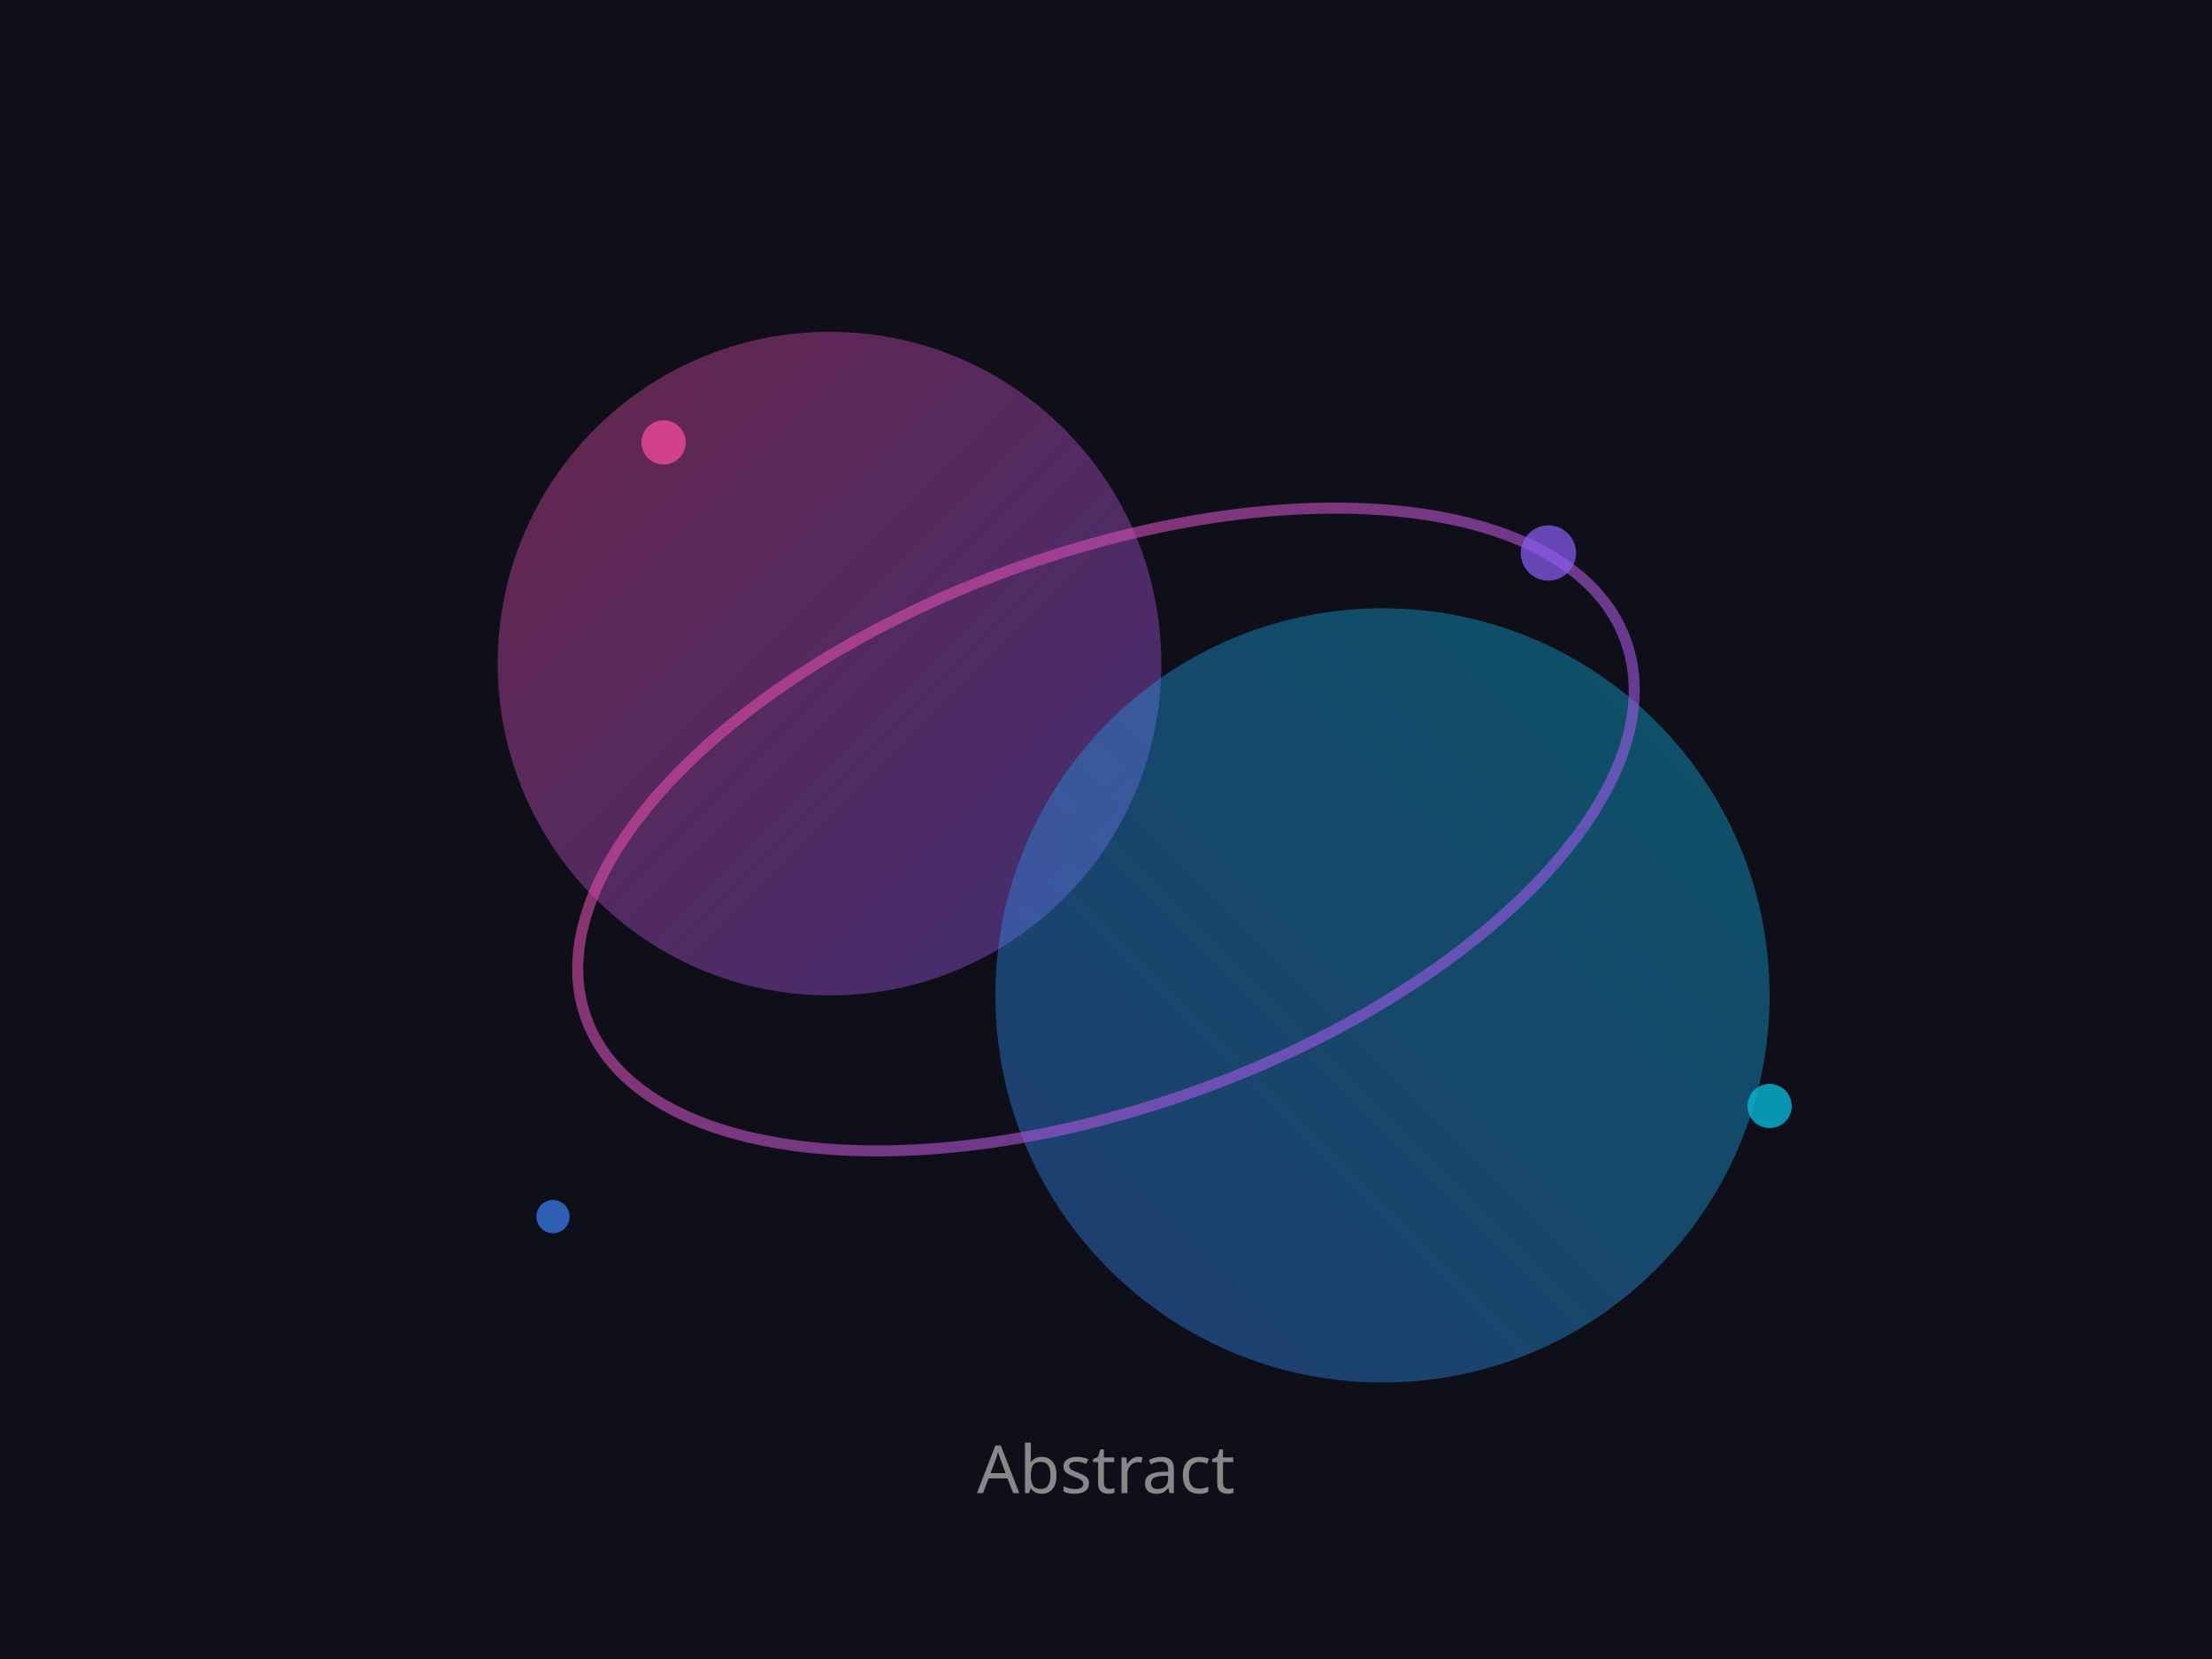
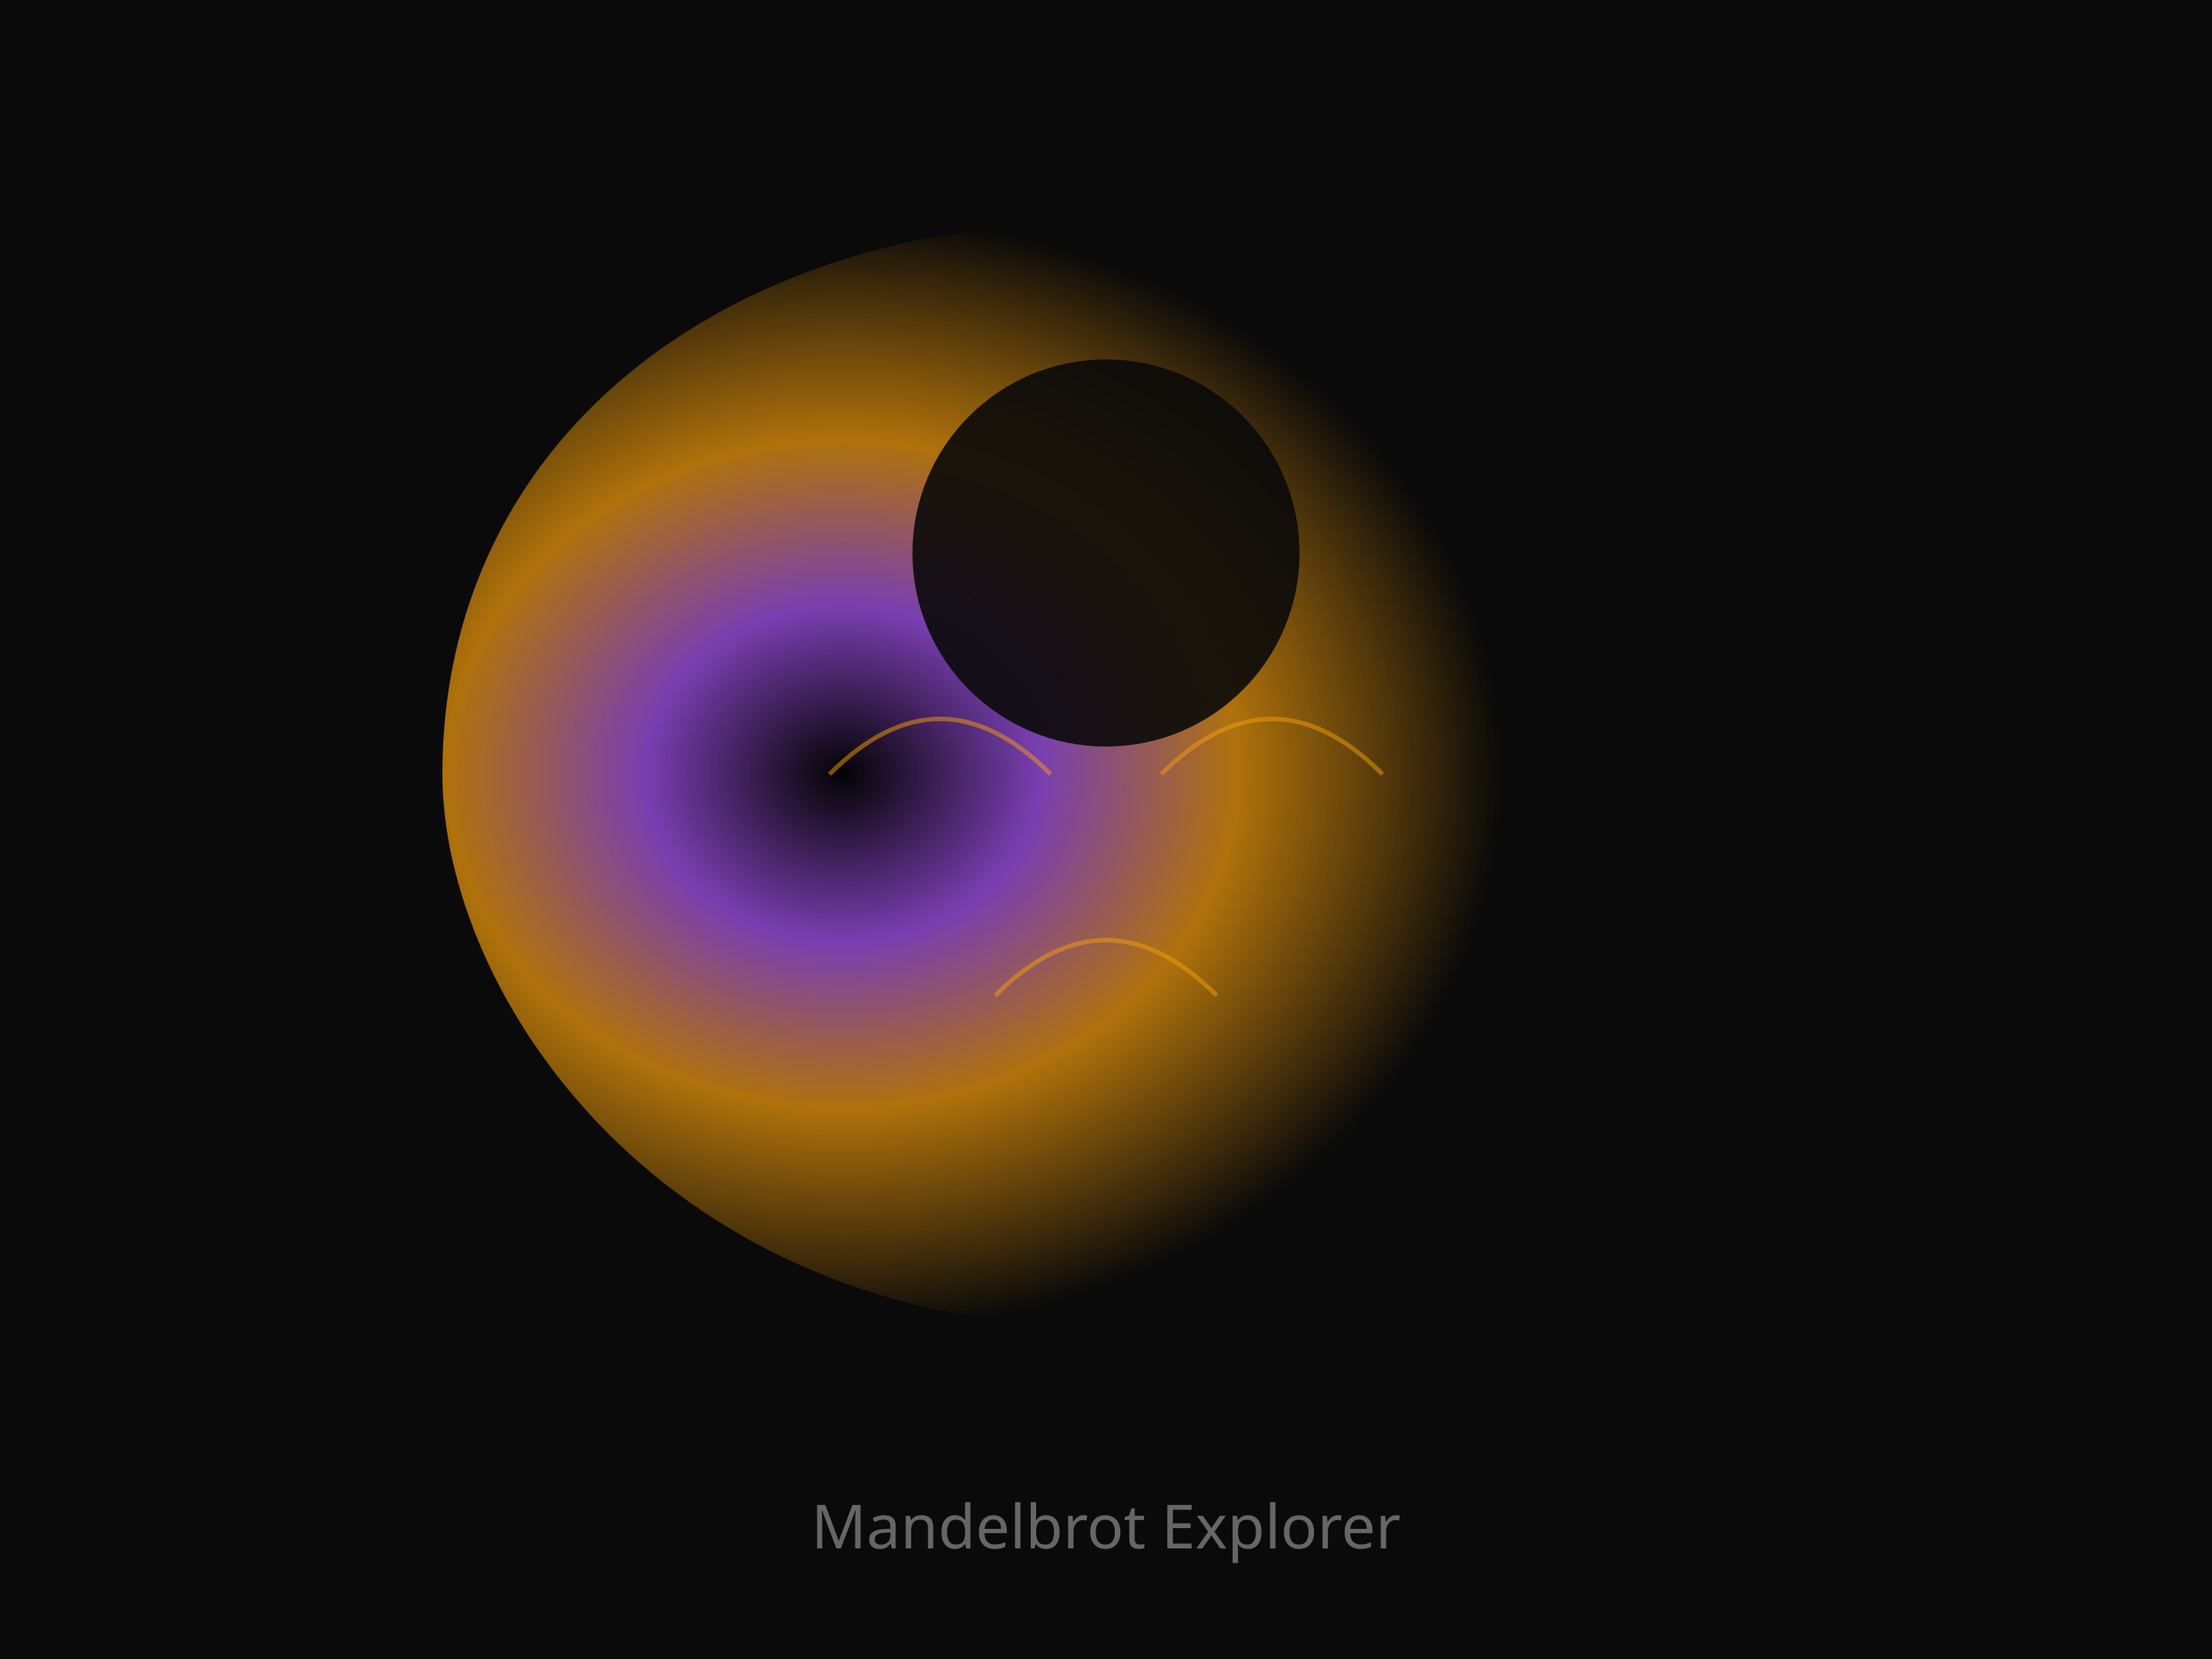
<svg xmlns="http://www.w3.org/2000/svg" viewBox="0 0 400 300" width="400" height="300">
  <defs>
-     <linearGradient id="absGrad1" x1="0%" y1="0%" x2="100%" y2="100%">
-       <stop offset="0%" style="stop-color:#ec4899" />
-       <stop offset="100%" style="stop-color:#8b5cf6" />
-     </linearGradient>
-     <linearGradient id="absGrad2" x1="100%" y1="0%" x2="0%" y2="100%">
-       <stop offset="0%" style="stop-color:#06b6d4" />
-       <stop offset="100%" style="stop-color:#3b82f6" />
-     </linearGradient>
+     <radialGradient id="gradmandelbrot-explorer" cx="30%" cy="50%">
+       <stop offset="0%" style="stop-color:#000" />
+       <stop offset="30%" style="stop-color:#a855f7" />
+       <stop offset="60%" style="stop-color:#f59e0b" />
+       <stop offset="100%" style="stop-color:#0a0a0a" />
+     </radialGradient>
  </defs>
-   <rect width="400" height="300" fill="#0f0f1a" />
-   <circle cx="150" cy="120" r="60" fill="url(#absGrad1)" opacity="0.4" />
-   <circle cx="250" cy="180" r="70" fill="url(#absGrad2)" opacity="0.4" />
-   <ellipse cx="200" cy="150" rx="100" ry="50" fill="none" stroke="url(#absGrad1)" stroke-width="2" opacity="0.6" transform="rotate(-20 200 150)" />
-   <circle cx="120" cy="80" r="4" fill="#ec4899" opacity="0.8" />
-   <circle cx="280" cy="100" r="5" fill="#8b5cf6" opacity="0.7" />
-   <circle cx="320" cy="200" r="4" fill="#06b6d4" opacity="0.8" />
-   <circle cx="100" cy="220" r="3" fill="#3b82f6" opacity="0.7" />
-   <text x="200" y="270" text-anchor="middle" fill="#888" font-size="12" font-family="system-ui">Abstract</text>
+   <rect width="400" height="300" fill="#0a0a0a" />
+   <path d="M200,240 C120,240 80,180 80,140 C80,80 130,40 200,40 C270,40 320,80 320,140 C320,180 280,240 200,240 Z" fill="url(#gradmandelbrot-explorer)" opacity="0.7" />
+   <circle cx="200" cy="100" r="35" fill="#0a0a0a" opacity="0.9" />
+   <g stroke="#f59e0b" fill="none" stroke-width="0.8" opacity="0.5">
+     <path d="M150,140 Q170,120 190,140" />
+     <path d="M210,140 Q230,120 250,140" />
+     <path d="M180,180 Q200,160 220,180" />
+   </g>
+   <text x="200" y="280" text-anchor="middle" fill="#666" font-size="11" font-family="system-ui">Mandelbrot Explorer</text>
</svg>
